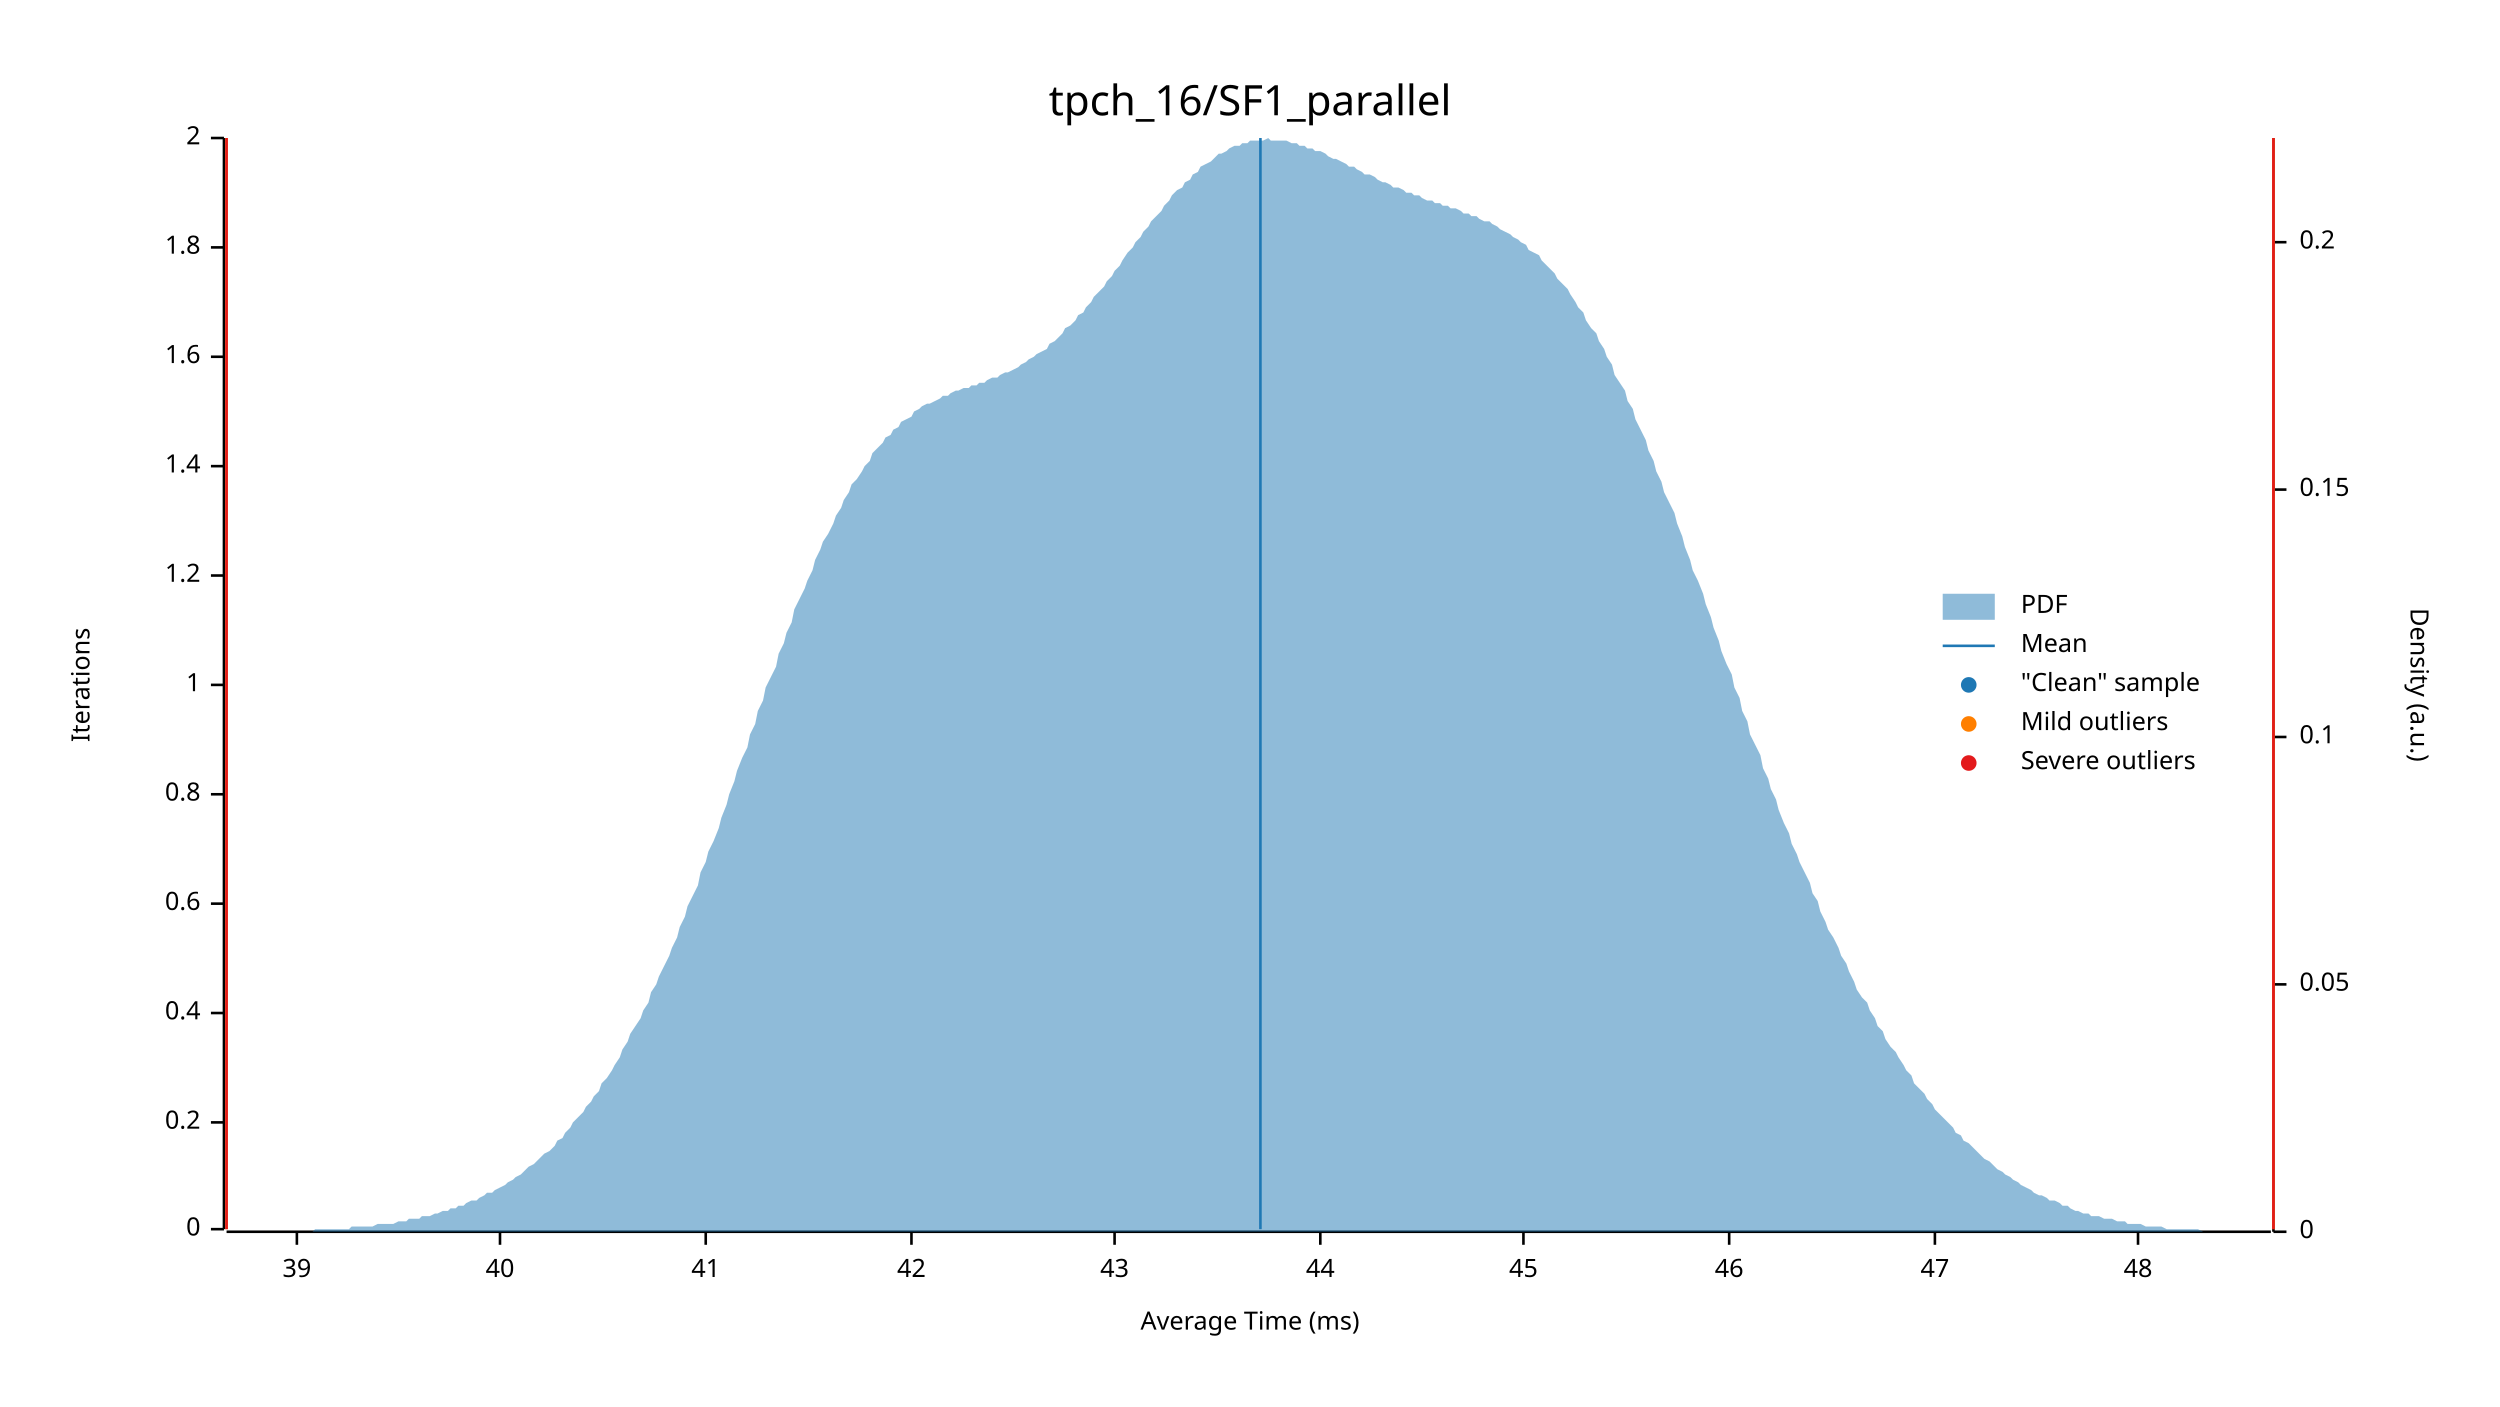
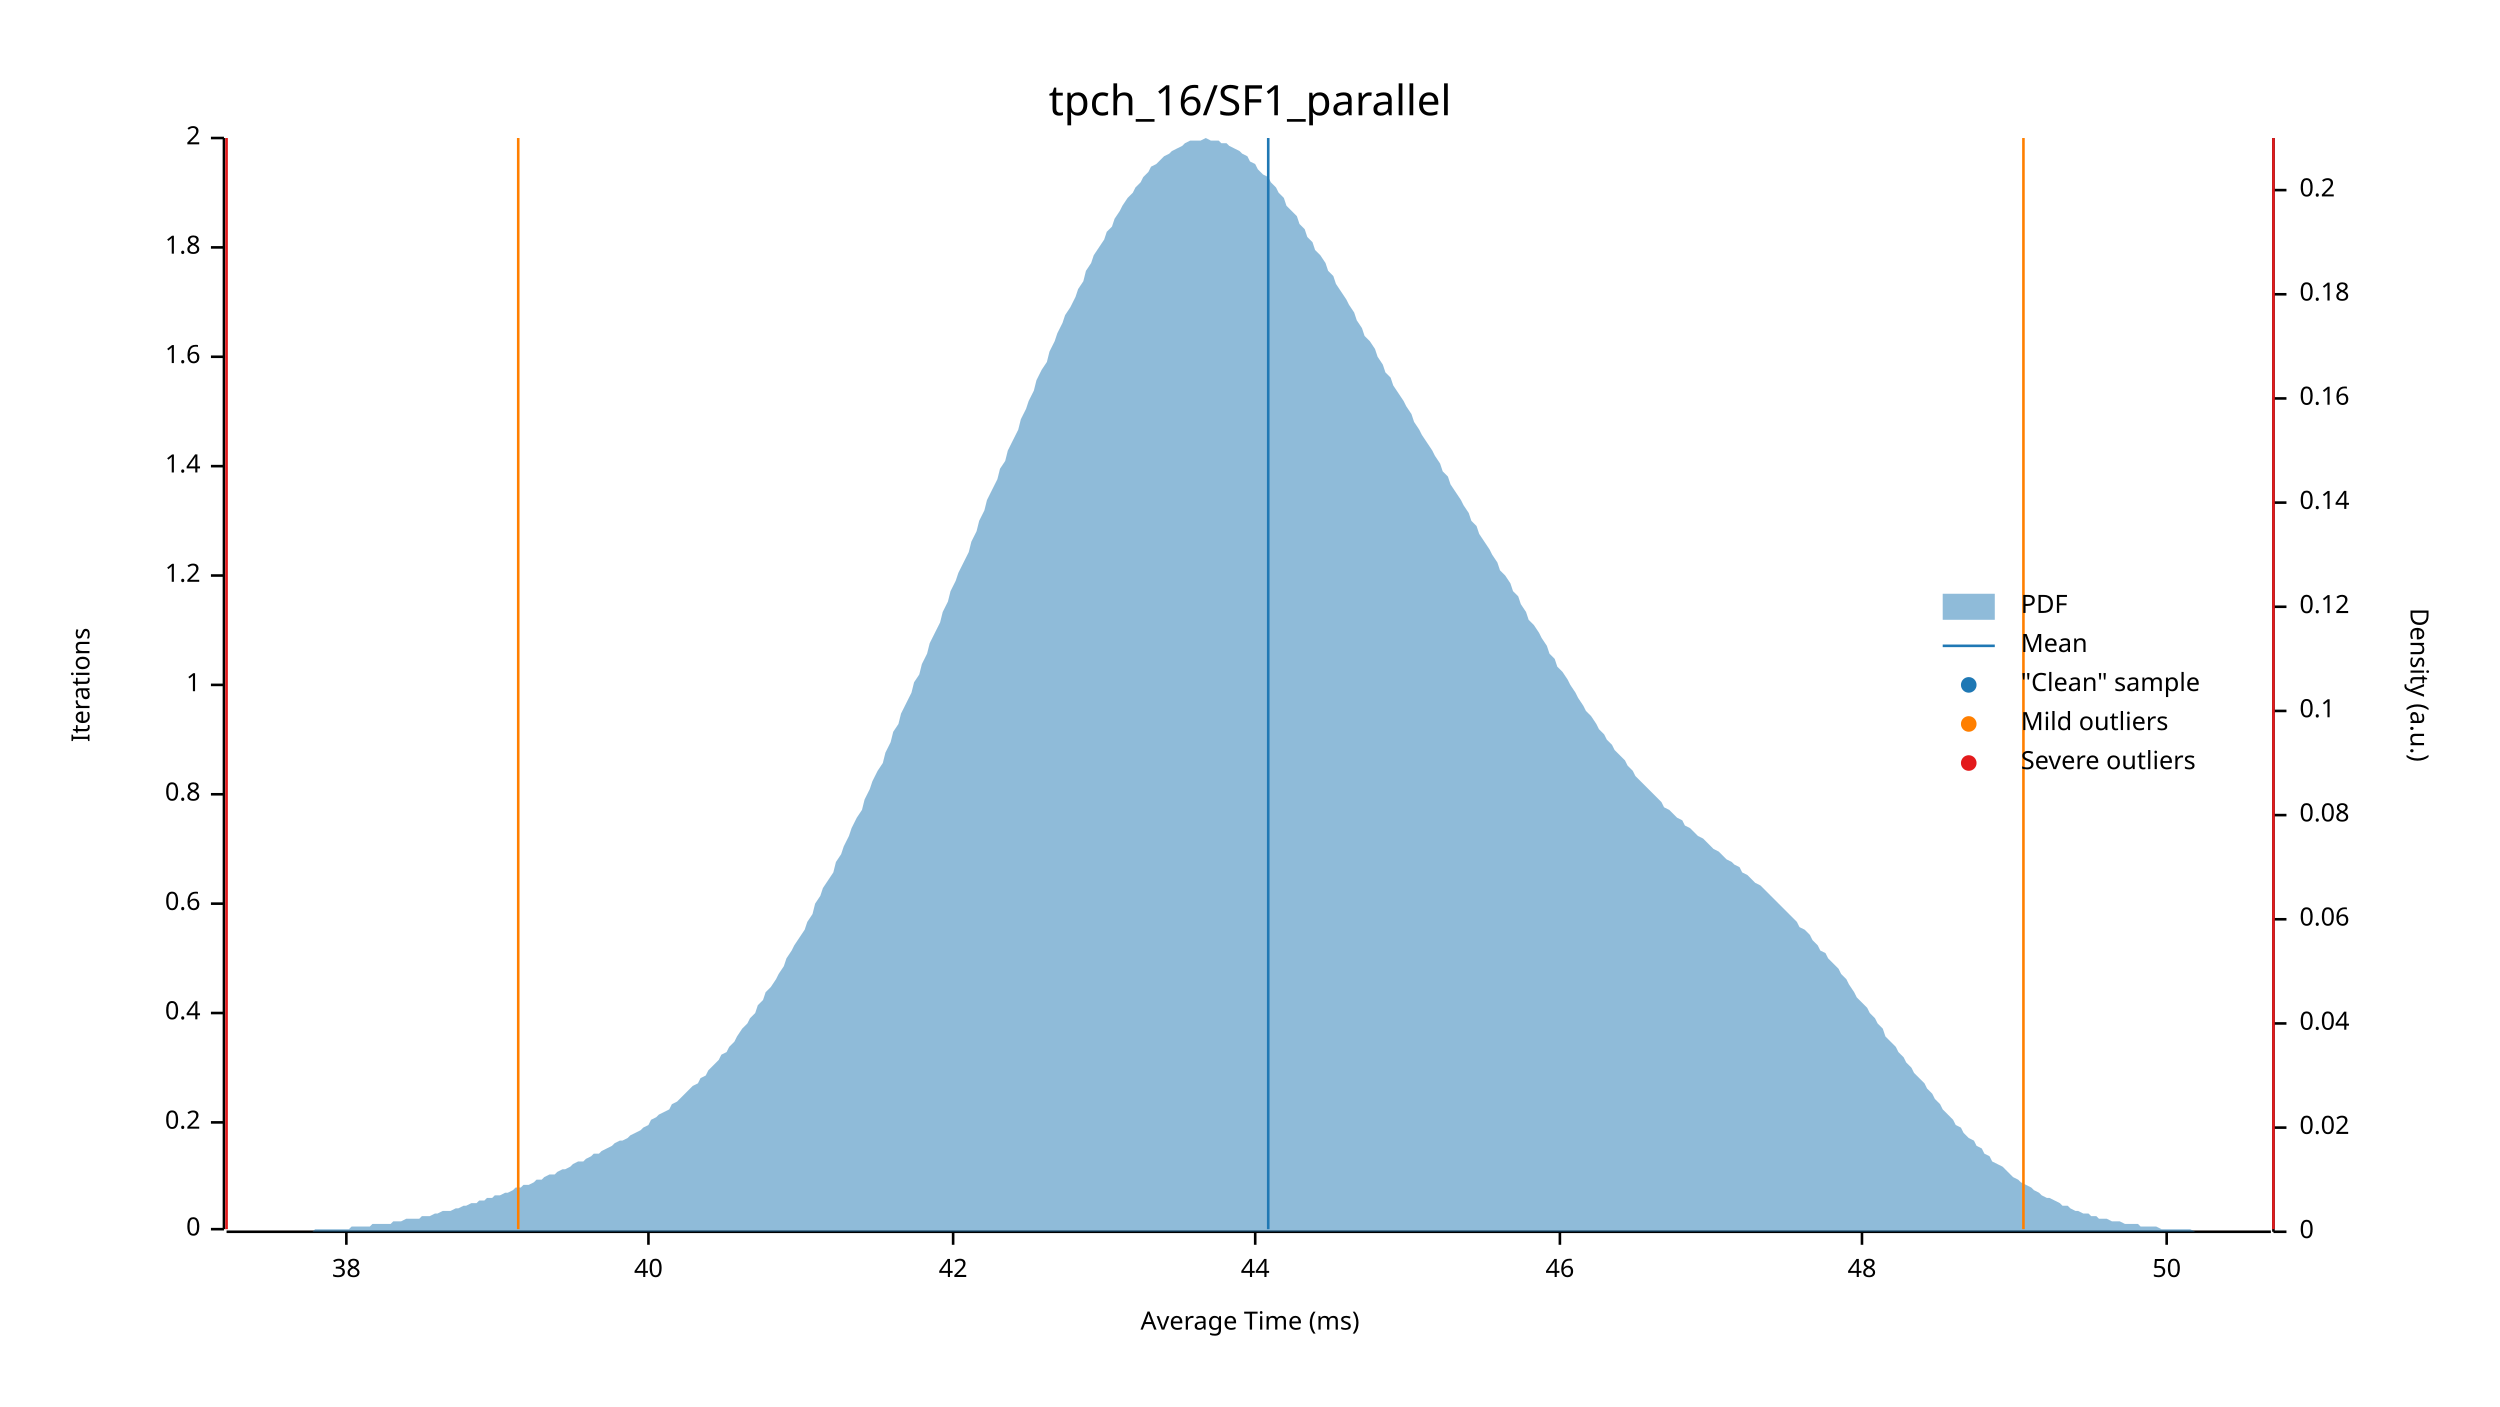
<svg xmlns="http://www.w3.org/2000/svg" width="960" height="540" viewBox="0 0 960 540">
  <text x="480" y="32" dy="0.76em" text-anchor="middle" font-family="sans-serif" font-size="16.129" opacity="1" fill="#000000">
tpch_16/SF1_parallel
</text>
  <text x="27" y="263" dy="0.76em" text-anchor="middle" font-family="sans-serif" font-size="9.677" opacity="1" fill="#000000" transform="rotate(270, 27, 263)">
Iterations
</text>
  <text x="480" y="513" dy="-0.5ex" text-anchor="middle" font-family="sans-serif" font-size="9.677" opacity="1" fill="#000000">
Average Time (ms)
</text>
  <polyline fill="none" opacity="1" stroke="#000000" stroke-width="1" points="86,53 86,472 " />
  <text x="77" y="472" dy="0.5ex" text-anchor="end" font-family="sans-serif" font-size="9.677" opacity="1" fill="#000000">
0
</text>
  <polyline fill="none" opacity="1" stroke="#000000" stroke-width="1" points="81,472 86,472 " />
  <text x="77" y="431" dy="0.5ex" text-anchor="end" font-family="sans-serif" font-size="9.677" opacity="1" fill="#000000">
0.2
</text>
  <polyline fill="none" opacity="1" stroke="#000000" stroke-width="1" points="81,431 86,431 " />
  <text x="77" y="389" dy="0.5ex" text-anchor="end" font-family="sans-serif" font-size="9.677" opacity="1" fill="#000000">
0.4
</text>
  <polyline fill="none" opacity="1" stroke="#000000" stroke-width="1" points="81,389 86,389 " />
  <text x="77" y="347" dy="0.5ex" text-anchor="end" font-family="sans-serif" font-size="9.677" opacity="1" fill="#000000">
0.6
</text>
  <polyline fill="none" opacity="1" stroke="#000000" stroke-width="1" points="81,347 86,347 " />
  <text x="77" y="305" dy="0.5ex" text-anchor="end" font-family="sans-serif" font-size="9.677" opacity="1" fill="#000000">
0.8
</text>
  <polyline fill="none" opacity="1" stroke="#000000" stroke-width="1" points="81,305 86,305 " />
  <text x="77" y="263" dy="0.5ex" text-anchor="end" font-family="sans-serif" font-size="9.677" opacity="1" fill="#000000">
1
</text>
  <polyline fill="none" opacity="1" stroke="#000000" stroke-width="1" points="81,263 86,263 " />
  <text x="77" y="221" dy="0.5ex" text-anchor="end" font-family="sans-serif" font-size="9.677" opacity="1" fill="#000000">
1.2
</text>
  <polyline fill="none" opacity="1" stroke="#000000" stroke-width="1" points="81,221 86,221 " />
  <text x="77" y="179" dy="0.5ex" text-anchor="end" font-family="sans-serif" font-size="9.677" opacity="1" fill="#000000">
1.4
</text>
  <polyline fill="none" opacity="1" stroke="#000000" stroke-width="1" points="81,179 86,179 " />
  <text x="77" y="137" dy="0.5ex" text-anchor="end" font-family="sans-serif" font-size="9.677" opacity="1" fill="#000000">
1.6
</text>
  <polyline fill="none" opacity="1" stroke="#000000" stroke-width="1" points="81,137 86,137 " />
  <text x="77" y="95" dy="0.5ex" text-anchor="end" font-family="sans-serif" font-size="9.677" opacity="1" fill="#000000">
1.8
</text>
  <polyline fill="none" opacity="1" stroke="#000000" stroke-width="1" points="81,95 86,95 " />
  <text x="77" y="53" dy="0.5ex" text-anchor="end" font-family="sans-serif" font-size="9.677" opacity="1" fill="#000000">
2
</text>
  <polyline fill="none" opacity="1" stroke="#000000" stroke-width="1" points="81,53 86,53 " />
  <polyline fill="none" opacity="1" stroke="#000000" stroke-width="1" points="87,473 872,473 " />
-   <text x="114" y="483" dy="0.76em" text-anchor="middle" font-family="sans-serif" font-size="9.677" opacity="1" fill="#000000">
- 39
+   <text x="133" y="483" dy="0.76em" text-anchor="middle" font-family="sans-serif" font-size="9.677" opacity="1" fill="#000000">
+ 38
</text>
-   <polyline fill="none" opacity="1" stroke="#000000" stroke-width="1" points="114,473 114,478 " />
-   <text x="192" y="483" dy="0.76em" text-anchor="middle" font-family="sans-serif" font-size="9.677" opacity="1" fill="#000000">
+   <polyline fill="none" opacity="1" stroke="#000000" stroke-width="1" points="133,473 133,478 " />
+   <text x="249" y="483" dy="0.76em" text-anchor="middle" font-family="sans-serif" font-size="9.677" opacity="1" fill="#000000">
40
</text>
-   <polyline fill="none" opacity="1" stroke="#000000" stroke-width="1" points="192,473 192,478 " />
-   <text x="271" y="483" dy="0.76em" text-anchor="middle" font-family="sans-serif" font-size="9.677" opacity="1" fill="#000000">
- 41
- </text>
-   <polyline fill="none" opacity="1" stroke="#000000" stroke-width="1" points="271,473 271,478 " />
-   <text x="350" y="483" dy="0.76em" text-anchor="middle" font-family="sans-serif" font-size="9.677" opacity="1" fill="#000000">
+   <polyline fill="none" opacity="1" stroke="#000000" stroke-width="1" points="249,473 249,478 " />
+   <text x="366" y="483" dy="0.76em" text-anchor="middle" font-family="sans-serif" font-size="9.677" opacity="1" fill="#000000">
42
</text>
-   <polyline fill="none" opacity="1" stroke="#000000" stroke-width="1" points="350,473 350,478 " />
-   <text x="428" y="483" dy="0.76em" text-anchor="middle" font-family="sans-serif" font-size="9.677" opacity="1" fill="#000000">
- 43
- </text>
-   <polyline fill="none" opacity="1" stroke="#000000" stroke-width="1" points="428,473 428,478 " />
-   <text x="507" y="483" dy="0.76em" text-anchor="middle" font-family="sans-serif" font-size="9.677" opacity="1" fill="#000000">
+   <polyline fill="none" opacity="1" stroke="#000000" stroke-width="1" points="366,473 366,478 " />
+   <text x="482" y="483" dy="0.76em" text-anchor="middle" font-family="sans-serif" font-size="9.677" opacity="1" fill="#000000">
44
</text>
-   <polyline fill="none" opacity="1" stroke="#000000" stroke-width="1" points="507,473 507,478 " />
-   <text x="585" y="483" dy="0.76em" text-anchor="middle" font-family="sans-serif" font-size="9.677" opacity="1" fill="#000000">
- 45
- </text>
-   <polyline fill="none" opacity="1" stroke="#000000" stroke-width="1" points="585,473 585,478 " />
-   <text x="664" y="483" dy="0.76em" text-anchor="middle" font-family="sans-serif" font-size="9.677" opacity="1" fill="#000000">
+   <polyline fill="none" opacity="1" stroke="#000000" stroke-width="1" points="482,473 482,478 " />
+   <text x="599" y="483" dy="0.76em" text-anchor="middle" font-family="sans-serif" font-size="9.677" opacity="1" fill="#000000">
46
</text>
-   <polyline fill="none" opacity="1" stroke="#000000" stroke-width="1" points="664,473 664,478 " />
-   <text x="743" y="483" dy="0.76em" text-anchor="middle" font-family="sans-serif" font-size="9.677" opacity="1" fill="#000000">
- 47
- </text>
-   <polyline fill="none" opacity="1" stroke="#000000" stroke-width="1" points="743,473 743,478 " />
-   <text x="821" y="483" dy="0.76em" text-anchor="middle" font-family="sans-serif" font-size="9.677" opacity="1" fill="#000000">
+   <polyline fill="none" opacity="1" stroke="#000000" stroke-width="1" points="599,473 599,478 " />
+   <text x="715" y="483" dy="0.76em" text-anchor="middle" font-family="sans-serif" font-size="9.677" opacity="1" fill="#000000">
48
</text>
-   <polyline fill="none" opacity="1" stroke="#000000" stroke-width="1" points="821,473 821,478 " />
+   <polyline fill="none" opacity="1" stroke="#000000" stroke-width="1" points="715,473 715,478 " />
+   <text x="832" y="483" dy="0.76em" text-anchor="middle" font-family="sans-serif" font-size="9.677" opacity="1" fill="#000000">
+ 50
+ </text>
+   <polyline fill="none" opacity="1" stroke="#000000" stroke-width="1" points="832,473 832,478 " />
  <text x="933" y="263" dy="0.76em" text-anchor="middle" font-family="sans-serif" font-size="9.677" opacity="1" fill="#000000" transform="rotate(90, 933, 263)">
Density (a.u.)
</text>
  <polyline fill="none" opacity="1" stroke="#000000" stroke-width="1" points="873,53 873,473 " />
  <text x="883" y="473" dy="0.5ex" text-anchor="start" font-family="sans-serif" font-size="9.677" opacity="1" fill="#000000">
0
</text>
  <polyline fill="none" opacity="1" stroke="#000000" stroke-width="1" points="873,473 878,473 " />
-   <text x="883" y="378" dy="0.5ex" text-anchor="start" font-family="sans-serif" font-size="9.677" opacity="1" fill="#000000">
- 0.05
+   <text x="883" y="433" dy="0.5ex" text-anchor="start" font-family="sans-serif" font-size="9.677" opacity="1" fill="#000000">
+ 0.02
</text>
-   <polyline fill="none" opacity="1" stroke="#000000" stroke-width="1" points="873,378 878,378 " />
-   <text x="883" y="283" dy="0.5ex" text-anchor="start" font-family="sans-serif" font-size="9.677" opacity="1" fill="#000000">
+   <polyline fill="none" opacity="1" stroke="#000000" stroke-width="1" points="873,433 878,433 " />
+   <text x="883" y="393" dy="0.5ex" text-anchor="start" font-family="sans-serif" font-size="9.677" opacity="1" fill="#000000">
+ 0.04
+ </text>
+   <polyline fill="none" opacity="1" stroke="#000000" stroke-width="1" points="873,393 878,393 " />
+   <text x="883" y="353" dy="0.5ex" text-anchor="start" font-family="sans-serif" font-size="9.677" opacity="1" fill="#000000">
+ 0.06
+ </text>
+   <polyline fill="none" opacity="1" stroke="#000000" stroke-width="1" points="873,353 878,353 " />
+   <text x="883" y="313" dy="0.5ex" text-anchor="start" font-family="sans-serif" font-size="9.677" opacity="1" fill="#000000">
+ 0.08
+ </text>
+   <polyline fill="none" opacity="1" stroke="#000000" stroke-width="1" points="873,313 878,313 " />
+   <text x="883" y="273" dy="0.5ex" text-anchor="start" font-family="sans-serif" font-size="9.677" opacity="1" fill="#000000">
0.1
</text>
-   <polyline fill="none" opacity="1" stroke="#000000" stroke-width="1" points="873,283 878,283 " />
-   <text x="883" y="188" dy="0.5ex" text-anchor="start" font-family="sans-serif" font-size="9.677" opacity="1" fill="#000000">
- 0.15
+   <polyline fill="none" opacity="1" stroke="#000000" stroke-width="1" points="873,273 878,273 " />
+   <text x="883" y="233" dy="0.5ex" text-anchor="start" font-family="sans-serif" font-size="9.677" opacity="1" fill="#000000">
+ 0.12
</text>
-   <polyline fill="none" opacity="1" stroke="#000000" stroke-width="1" points="873,188 878,188 " />
-   <text x="883" y="93" dy="0.5ex" text-anchor="start" font-family="sans-serif" font-size="9.677" opacity="1" fill="#000000">
+   <polyline fill="none" opacity="1" stroke="#000000" stroke-width="1" points="873,233 878,233 " />
+   <text x="883" y="193" dy="0.5ex" text-anchor="start" font-family="sans-serif" font-size="9.677" opacity="1" fill="#000000">
+ 0.14
+ </text>
+   <polyline fill="none" opacity="1" stroke="#000000" stroke-width="1" points="873,193 878,193 " />
+   <text x="883" y="153" dy="0.5ex" text-anchor="start" font-family="sans-serif" font-size="9.677" opacity="1" fill="#000000">
+ 0.16
+ </text>
+   <polyline fill="none" opacity="1" stroke="#000000" stroke-width="1" points="873,153 878,153 " />
+   <text x="883" y="113" dy="0.5ex" text-anchor="start" font-family="sans-serif" font-size="9.677" opacity="1" fill="#000000">
+ 0.18
+ </text>
+   <polyline fill="none" opacity="1" stroke="#000000" stroke-width="1" points="873,113 878,113 " />
+   <text x="883" y="73" dy="0.5ex" text-anchor="start" font-family="sans-serif" font-size="9.677" opacity="1" fill="#000000">
0.2
</text>
-   <polyline fill="none" opacity="1" stroke="#000000" stroke-width="1" points="873,93 878,93 " />
-   <polygon opacity="0.5" fill="#1F78B4" points="87,473 88,473 90,473 91,473 93,473 94,473 96,473 98,473 99,473 101,473 102,473 104,473 105,473 107,473 109,473 110,473 112,473 113,473 115,473 116,473 118,473 120,473 121,472 123,472 124,472 126,472 127,472 129,472 131,472 132,472 134,472 135,471 137,471 138,471 140,471 142,471 143,471 145,470 146,470 148,470 150,470 151,470 153,469 154,469 156,469 157,468 159,468 161,468 162,467 164,467 165,467 167,466 168,466 170,465 172,465 173,464 175,464 176,463 178,463 179,462 181,461 183,461 184,460 186,459 187,458 189,458 190,457 192,456 194,455 195,454 197,453 198,452 200,451 201,450 203,448 205,447 206,446 208,444 209,443 211,442 213,440 214,438 216,437 217,435 219,433 220,431 222,429 224,427 225,425 227,423 228,421 230,419 231,416 233,414 235,411 236,409 238,406 239,403 241,400 242,397 244,394 246,391 247,388 249,385 250,381 252,378 253,375 255,371 257,367 258,364 260,360 261,356 263,352 264,348 266,344 268,340 269,335 271,331 272,327 274,323 276,318 277,314 279,309 280,305 282,300 283,296 285,291 287,287 288,282 290,278 291,273 293,269 294,264 296,260 298,256 299,251 301,247 302,243 304,239 305,234 307,230 309,226 310,223 312,219 313,215 315,211 316,208 318,205 320,201 321,198 323,195 324,192 326,189 327,186 329,184 331,181 332,179 334,177 335,174 337,172 339,170 340,168 342,167 343,165 345,164 346,162 348,161 350,160 351,158 353,157 354,156 356,155 357,155 359,154 361,153 362,152 364,152 365,151 367,150 368,150 370,149 372,149 373,148 375,148 376,147 378,147 379,146 381,145 383,145 384,144 386,143 387,143 389,142 391,141 392,140 394,139 395,138 397,137 398,136 400,135 402,134 403,132 405,131 406,130 408,128 409,126 411,125 413,123 414,121 416,120 417,118 419,116 420,114 422,112 424,110 425,108 427,106 428,104 430,102 431,100 433,97 435,95 436,93 438,91 439,89 441,87 442,85 444,83 446,81 447,79 449,77 450,75 452,73 454,72 455,70 457,69 458,67 460,66 461,64 463,63 465,62 466,61 468,59 469,59 471,58 472,57 474,56 476,56 477,55 479,55 480,54 482,54 483,54 485,54 487,53 488,54 490,54 491,54 493,54 494,54 496,55 498,55 499,56 501,56 502,57 504,57 505,58 507,58 509,59 510,60 512,61 513,61 515,62 517,63 518,64 520,64 521,65 523,66 524,67 526,67 528,68 529,69 531,70 532,70 534,71 535,72 537,72 539,73 540,74 542,74 543,75 545,75 546,76 548,77 550,77 551,78 553,78 554,79 556,79 557,80 559,80 561,81 562,82 564,82 565,83 567,83 568,84 570,85 572,85 573,86 575,87 576,88 578,89 580,90 581,91 583,92 584,93 586,94 587,96 589,97 591,98 592,100 594,102 595,103 597,105 598,107 600,109 602,111 603,113 605,116 606,118 608,120 609,123 611,126 613,128 614,131 616,134 617,137 619,140 620,144 622,147 624,150 625,154 627,157 628,161 630,165 632,169 633,173 635,177 636,181 638,185 639,189 641,193 643,197 644,201 646,206 647,210 649,215 650,219 652,223 654,228 655,232 657,237 658,241 660,246 661,250 663,255 665,259 666,264 668,268 669,273 671,277 672,282 674,286 676,290 677,295 679,299 680,303 682,307 683,311 685,316 687,320 688,324 690,328 691,331 693,335 695,339 696,343 698,346 699,350 701,354 702,357 704,360 706,364 707,367 709,370 710,373 712,377 713,380 715,383 717,385 718,388 720,391 721,394 723,396 724,399 726,402 728,404 729,406 731,409 732,411 734,413 735,416 737,418 739,420 740,422 742,424 743,426 745,428 746,429 748,431 750,433 751,435 753,436 754,438 756,439 758,441 759,442 761,444 762,445 764,446 765,447 767,449 769,450 770,451 772,452 773,453 775,454 776,455 778,456 780,457 781,458 783,459 784,459 786,460 787,461 789,461 791,462 792,463 794,463 795,464 797,465 798,465 800,466 802,466 803,467 805,467 806,467 808,468 809,468 811,468 813,469 814,469 816,469 817,470 819,470 821,470 822,470 824,471 825,471 827,471 828,471 830,471 832,472 833,472 835,472 836,472 838,472 839,472 841,472 843,472 844,472 846,473 847,473 849,473 850,473 852,473 854,473 855,473 857,473 858,473 860,473 861,473 863,473 865,473 866,473 868,473 869,473 871,473 873,473 873,473 87,473 " />
-   <polyline fill="none" opacity="1" stroke="#1F78B4" stroke-width="1" points="484,472 484,53 " />
-   <polyline fill="none" opacity="1" stroke="#FF7F00" stroke-width="1" points="87,472 87,53 " />
-   <polyline fill="none" opacity="1" stroke="#FF7F00" stroke-width="1" points="873,472 873,53 " />
+   <polyline fill="none" opacity="1" stroke="#000000" stroke-width="1" points="873,73 878,73 " />
+   <polygon opacity="0.5" fill="#1F78B4" points="87,473 88,473 90,473 91,473 93,473 94,473 96,473 98,473 99,473 101,473 102,473 104,473 105,473 107,473 109,473 110,473 112,473 113,473 115,473 116,473 118,473 120,473 121,472 123,472 124,472 126,472 127,472 129,472 131,472 132,472 134,472 135,471 137,471 138,471 140,471 142,471 143,470 145,470 146,470 148,470 150,470 151,469 153,469 154,469 156,468 157,468 159,468 161,468 162,467 164,467 165,467 167,466 168,466 170,465 172,465 173,465 175,464 176,464 178,463 179,463 181,462 183,462 184,461 186,461 187,460 189,460 190,459 192,459 194,458 195,458 197,457 198,456 200,456 201,455 203,455 205,454 206,453 208,453 209,452 211,451 213,451 214,450 216,449 217,449 219,448 220,447 222,446 224,446 225,445 227,444 228,443 230,443 231,442 233,441 235,440 236,439 238,438 239,438 241,437 242,436 244,435 246,434 247,433 249,432 250,430 252,429 253,428 255,427 257,426 258,424 260,423 261,422 263,420 264,419 266,417 268,416 269,414 271,413 272,411 274,409 276,407 277,405 279,404 280,402 282,400 283,398 285,395 287,393 288,391 290,389 291,386 293,384 294,381 296,379 298,376 299,374 301,371 302,368 304,365 305,363 307,360 309,357 310,354 312,351 313,347 315,344 316,341 318,338 320,335 321,331 323,328 324,325 326,321 327,318 329,314 331,311 332,307 334,303 335,300 337,296 339,293 340,289 342,285 343,281 345,278 346,274 348,270 350,266 351,262 353,259 354,255 356,251 357,247 359,243 361,239 362,235 364,231 365,227 367,223 368,220 370,216 372,212 373,208 375,204 376,200 378,196 379,192 381,188 383,184 384,180 386,177 387,173 389,169 391,165 392,161 394,157 395,154 397,150 398,146 400,142 402,139 403,135 405,131 406,128 408,124 409,121 411,118 413,114 414,111 416,108 417,104 419,101 420,98 422,95 424,92 425,89 427,87 428,84 430,81 431,79 433,76 435,74 436,72 438,70 439,68 441,66 442,64 444,63 446,61 447,60 449,59 450,58 452,57 454,56 455,55 457,54 458,54 460,54 461,54 463,53 465,54 466,54 468,54 469,55 471,55 472,56 474,57 476,58 477,59 479,60 480,62 482,63 483,65 485,67 487,68 488,70 490,72 491,74 493,76 494,79 496,81 498,83 499,86 501,88 502,91 504,93 505,96 507,98 509,101 510,104 512,106 513,109 515,112 517,115 518,117 520,120 521,123 523,126 524,129 526,131 528,134 529,137 531,140 532,143 534,145 535,148 537,151 539,154 540,156 542,159 543,162 545,165 546,167 548,170 550,173 551,175 553,178 554,181 556,183 557,186 559,189 561,192 562,194 564,197 565,200 567,202 568,205 570,208 572,211 573,213 575,216 576,219 578,221 580,224 581,227 583,229 584,232 586,235 587,238 589,240 591,243 592,245 594,248 595,251 597,253 598,256 600,258 602,261 603,263 605,266 606,268 608,271 609,273 611,275 613,278 614,280 616,282 617,284 619,286 620,288 622,290 624,292 625,294 627,296 628,298 630,300 632,302 633,303 635,305 636,306 638,308 639,310 641,311 643,313 644,314 646,315 647,317 649,318 650,319 652,321 654,322 655,323 657,325 658,326 660,327 661,328 663,330 665,331 666,332 668,333 669,335 671,336 672,337 674,339 676,340 677,341 679,343 680,344 682,346 683,347 685,349 687,351 688,352 690,354 691,356 693,357 695,359 696,361 698,363 699,365 701,366 702,368 704,370 706,372 707,374 709,376 710,378 712,381 713,383 715,385 717,387 718,389 720,391 721,393 723,395 724,398 726,400 728,402 729,404 731,406 732,408 734,410 735,412 737,414 739,416 740,418 742,420 743,422 745,424 746,426 748,428 750,430 751,432 753,433 754,435 756,437 758,438 759,440 761,441 762,443 764,444 765,446 767,447 769,448 770,449 772,451 773,452 775,453 776,454 778,455 780,456 781,457 783,458 784,459 786,460 787,460 789,461 791,462 792,463 794,463 795,464 797,465 798,465 800,466 802,466 803,467 805,467 806,468 808,468 809,468 811,469 813,469 814,469 816,470 817,470 819,470 821,470 822,471 824,471 825,471 827,471 828,471 830,472 832,472 833,472 835,472 836,472 838,472 839,472 841,472 843,473 844,473 846,473 847,473 849,473 850,473 852,473 854,473 855,473 857,473 858,473 860,473 861,473 863,473 865,473 866,473 868,473 869,473 871,473 873,473 873,473 87,473 " />
+   <polyline fill="none" opacity="1" stroke="#1F78B4" stroke-width="1" points="487,472 487,53 " />
+   <polyline fill="none" opacity="1" stroke="#FF7F00" stroke-width="1" points="199,472 199,53 " />
+   <polyline fill="none" opacity="1" stroke="#FF7F00" stroke-width="1" points="777,472 777,53 " />
  <polyline fill="none" opacity="1" stroke="#E31A1C" stroke-width="1" points="87,472 87,53 " />
  <polyline fill="none" opacity="1" stroke="#E31A1C" stroke-width="1" points="873,472 873,53 " />
  <text x="776" y="228" dy="0.76em" text-anchor="start" font-family="sans-serif" font-size="9.677" opacity="1" fill="#000000">
PDF
</text>
  <text x="776" y="243" dy="0.76em" text-anchor="start" font-family="sans-serif" font-size="9.677" opacity="1" fill="#000000">
Mean
</text>
  <text x="776" y="258" dy="0.76em" text-anchor="start" font-family="sans-serif" font-size="9.677" opacity="1" fill="#000000">
"Clean" sample
</text>
  <text x="776" y="273" dy="0.76em" text-anchor="start" font-family="sans-serif" font-size="9.677" opacity="1" fill="#000000">
Mild outliers
</text>
  <text x="776" y="288" dy="0.76em" text-anchor="start" font-family="sans-serif" font-size="9.677" opacity="1" fill="#000000">
Severe outliers
</text>
  <rect x="746" y="228" width="20" height="10" opacity="0.5" fill="#1F78B4" stroke="none" />
  <polyline fill="none" opacity="1" stroke="#1F78B4" stroke-width="1" points="746,248 766,248 " />
  <circle cx="756" cy="263" r="3" opacity="1" fill="#1F78B4" stroke="none" stroke-width="1" />
  <circle cx="756" cy="278" r="3" opacity="1" fill="#FF7F00" stroke="none" stroke-width="1" />
  <circle cx="756" cy="293" r="3" opacity="1" fill="#E31A1C" stroke="none" stroke-width="1" />
</svg>
